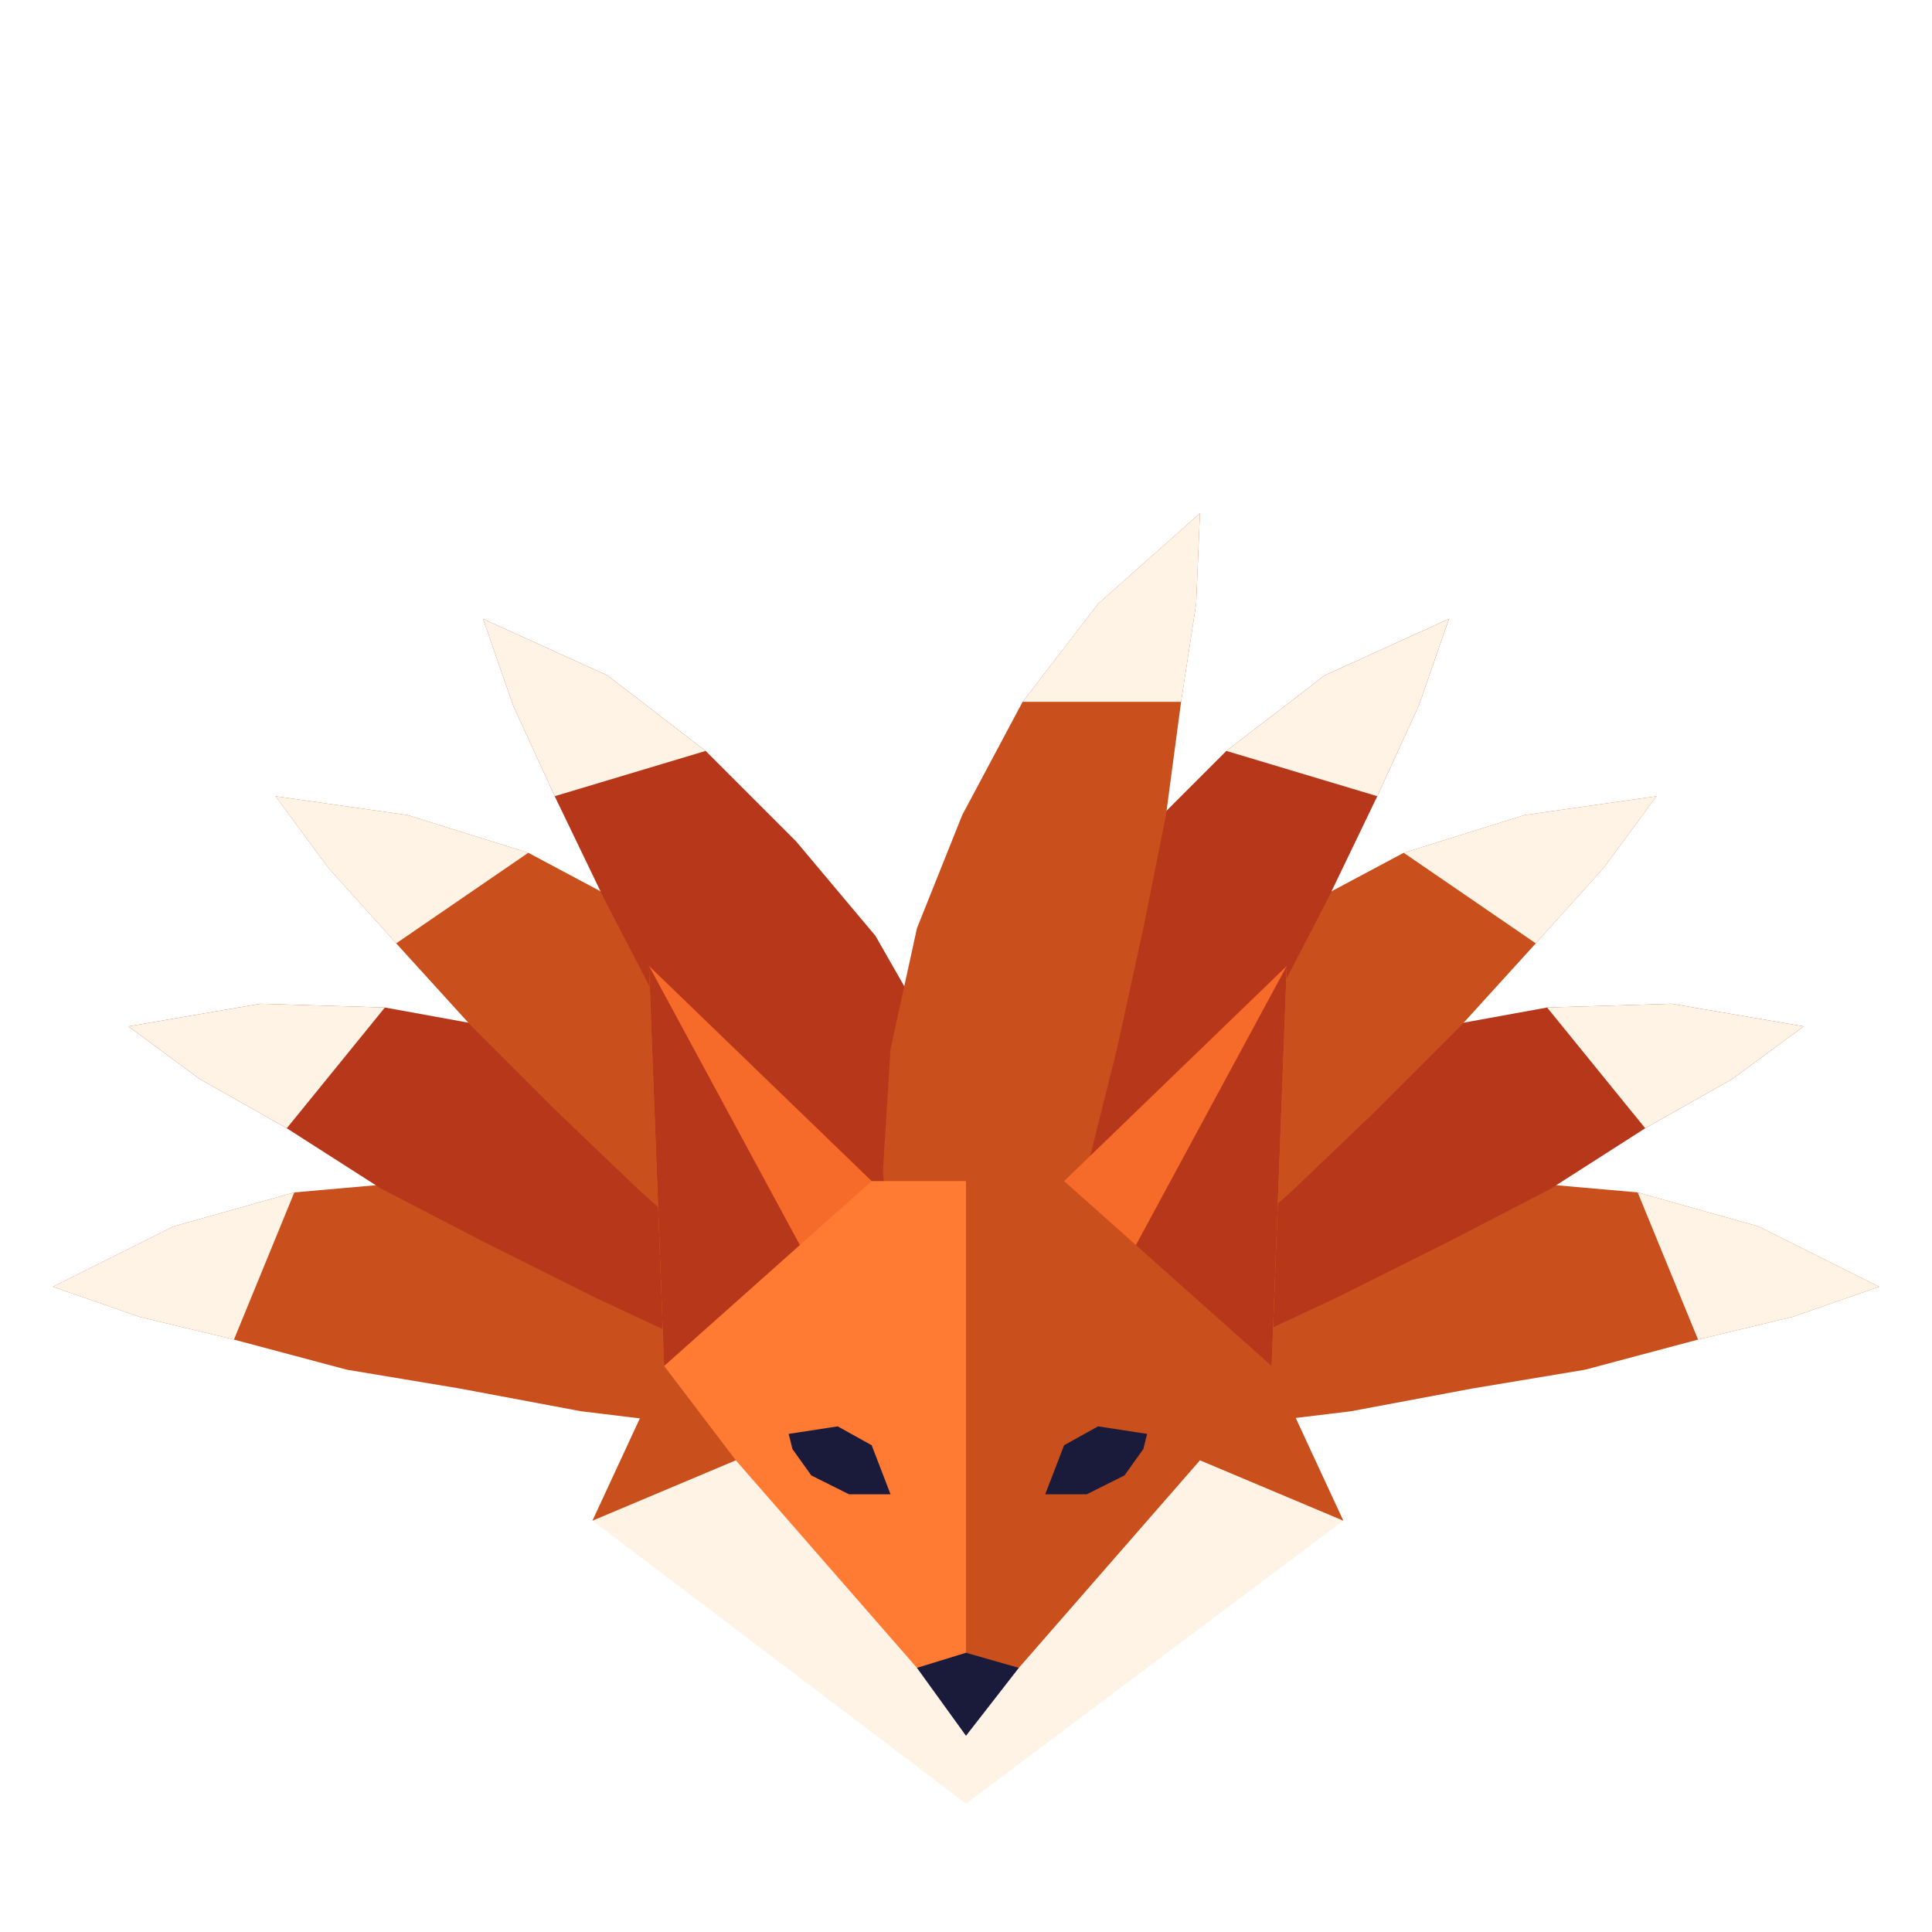
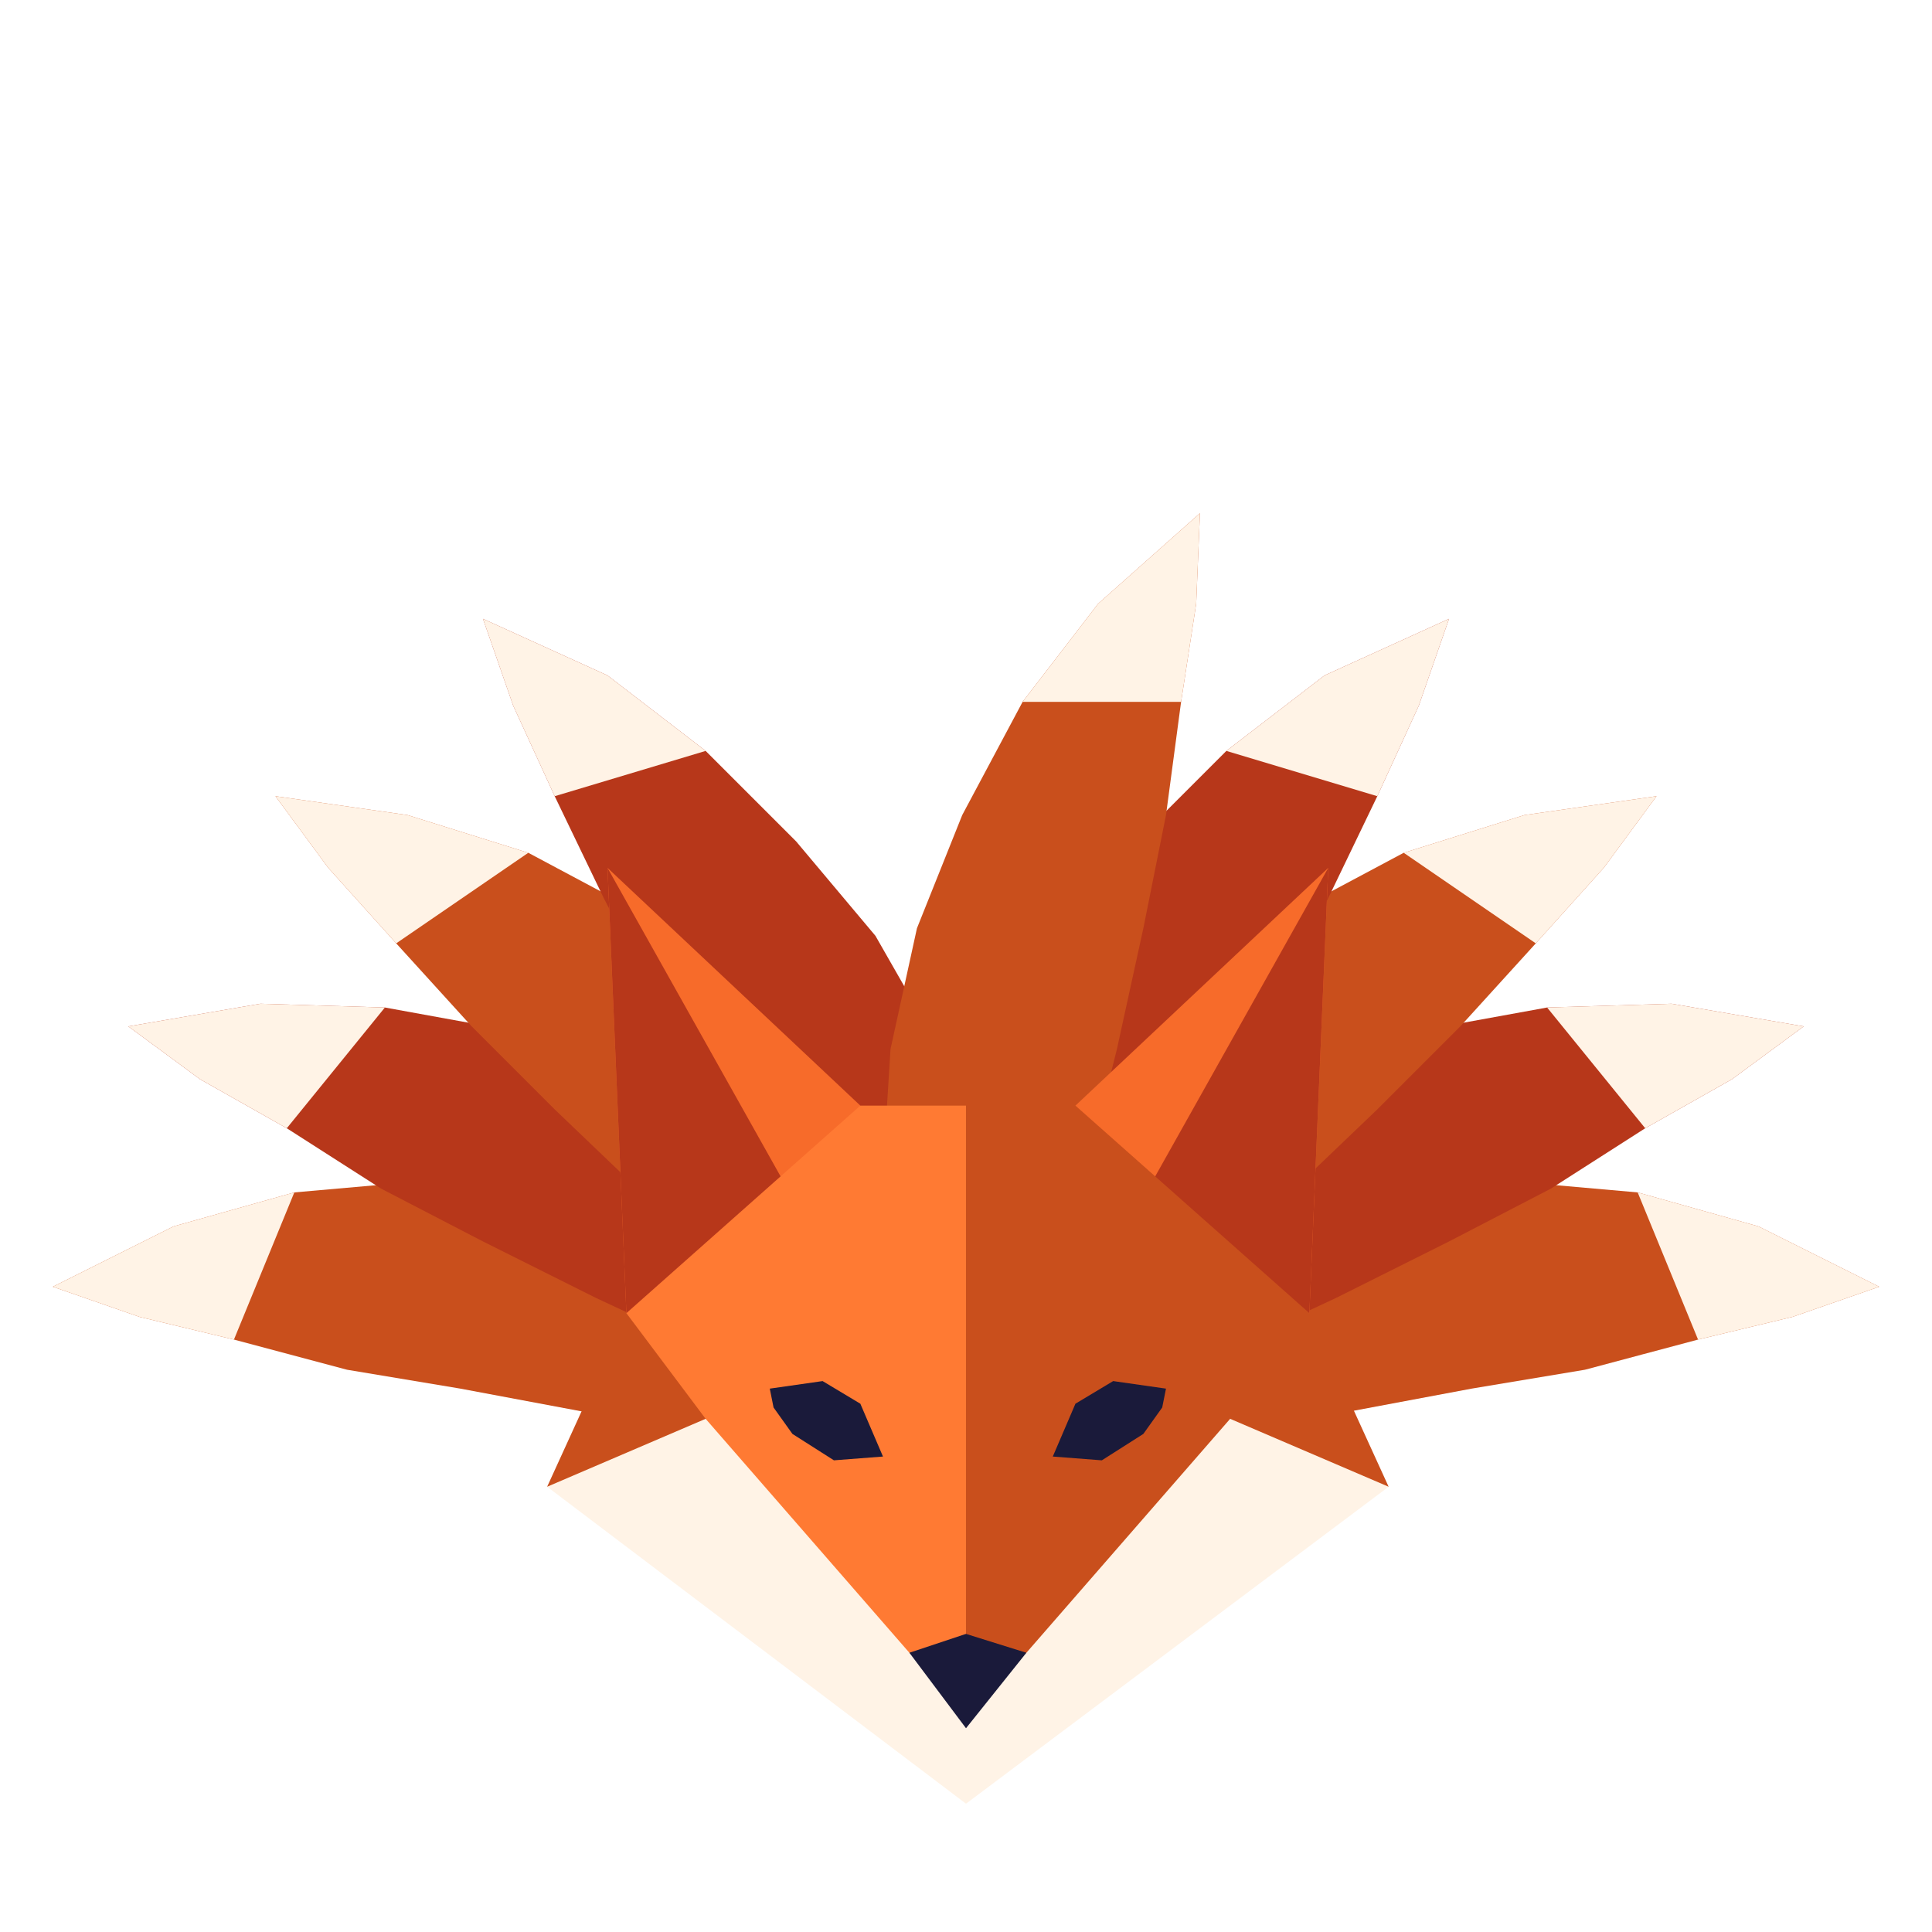
<svg xmlns="http://www.w3.org/2000/svg" viewBox="0 0 128 128" width="128" height="128" role="img" aria-label="Kitsune (nine tails)">
  <polygon fill="#C94F1C" points="62.75,96.25 54.75,95.75 46.75,94.5 38.5,93.5 30.5,92 23,90.75 15.5,88.75 9.25,87.25 3.5,85.25 11.5,81.25 19.5,79 28,78.25 36,78.25 44,79.5 51.75,82 59,85.5 65.25,89.75" />
  <polygon fill="#FFF3E6" points="15.5,88.75 9.25,87.25 3.5,85.25 11.5,81.25 19.5,79" />
  <polygon fill="#C94F1C" points="62.75,89.75 69,85.5 76.25,82 84,79.5 92,78.25 100,78.25 108.5,79 116.5,81.25 124.5,85.25 118.75,87.25 112.5,88.75 105,90.75 97.5,92 89.5,93.5 81.25,94.5 73.25,95.75 65.25,96.25" />
  <polygon fill="#FFF3E6" points="108.5,79 116.5,81.25 124.5,85.25 118.75,87.25 112.5,88.75" />
  <polygon fill="#B7371A" points="61.75,95.75 54.5,93 47,89.5 39.5,86 32,82.25 25.25,78.75 19,74.75 13.25,71.5 8.5,68 17.25,66.5 25.5,66.75 33.75,68.25 41.5,70.75 49,74.25 55.5,79 61.25,84.5 66.25,90.25" />
  <polygon fill="#FFF3E6" points="19,74.75 13.25,71.5 8.5,68 17.25,66.5 25.5,66.75" />
  <polygon fill="#B7371A" points="61.75,90.25 66.75,84.5 72.5,79 79,74.25 86.5,70.75 94.25,68.25 102.5,66.75 110.75,66.5 119.5,68 114.75,71.5 109,74.75 102.75,78.75 96,82.25 88.5,86 81,89.5 73.5,93 66.25,95.75" />
  <polygon fill="#FFF3E6" points="102.5,66.75 110.75,66.5 119.5,68 114.75,71.5 109,74.75" />
  <polygon fill="#C94F1C" points="61,95 54.75,90.25 48.75,84.5 42.5,79 36.75,73.5 31.25,68 26.25,62.5 21.75,57.5 18.25,52.75 27,54 35,56.5 42.5,60.5 49,65 55,70.75 60,77 64,84 67,91" />
  <polygon fill="#FFF3E6" points="26.25,62.5 21.75,57.5 18.25,52.75 27,54 35,56.5" />
  <polygon fill="#C94F1C" points="61,91 64,84 68,77 73,70.75 79,65 85.5,60.5 93,56.5 101,54 109.75,52.75 106.25,57.5 101.75,62.5 96.75,68 91.25,73.5 85.5,79 79.25,84.5 73.25,90.25 67,95" />
  <polygon fill="#FFF3E6" points="93,56.5 101,54 109.75,52.75 106.25,57.5 101.75,62.5" />
  <polygon fill="#B7371A" points="60.75,94 56,87.5 51.75,80.5 47.5,73.5 43.5,66.25 40,59.5 36.75,52.75 34,46.75 32,41 40.25,44.75 46.75,49.75 52.75,55.75 58,62 62,69 64.75,76.5 66.5,84.25 67.25,92" />
  <polygon fill="#FFF3E6" points="36.75,52.75 34,46.75 32,41 40.25,44.75 46.75,49.75" />
  <polygon fill="#B7371A" points="60.75,92 61.5,84.25 63.25,76.5 66,69 70,62 75.25,55.75 81.25,49.75 87.75,44.75 96,41 94,46.75 91.25,52.75 88,59.5 84.5,66.25 80.5,73.5 76.25,80.5 72,87.5 67.25,94" />
  <polygon fill="#FFF3E6" points="81.25,49.75 87.75,44.75 96,41 94,46.75 91.25,52.75" />
  <polygon fill="#C94F1C" points="60.5,93 59,85.5 58.5,77.5 59,69.5 60.75,61.5 63.75,54 67.75,46.5 72.75,40 79.5,34 79.25,40 78.25,46.5 77.25,54 75.75,61.5 74,69.5 72,77.5 70,85.5 67.5,93" />
  <polygon fill="#FFF3E6" points="67.75,46.5 72.75,40 79.5,34 79.25,40 78.25,46.5" />
-   <polygon fill="#F76B2A" points="43,64 57.75,78.25 57,83 47,91.75 44,90.5" />
-   <polygon fill="#F76B2A" points="84.25,90.5 81.25,91.75 71.25,83 70.5,78.25 85.25,64" />
-   <polygon fill="#B7371A" points="43,64 53,82.5 50.5,89 44,90.5" />
-   <polygon fill="#B7371A" points="84.25,90.5 77.75,89 75.25,82.5 85.25,64" />
-   <polygon fill="#FFF3E6" points="39.25,100.75 48.75,94.75 60.75,108.75 64,112 67.5,108.75 79.5,94.75 89,100.75 64,119.5" />
-   <polygon fill="#C94F1C" points="44,90.5 48.75,92.5 48.75,96.75 39.25,100.75" />
-   <polygon fill="#C94F1C" points="89,100.75 79.5,96.75 79.5,92.5 84.25,90.5" />
-   <polygon fill="#FF7A33" points="57.75,78.25 64,78.25 64,113.25 60.75,110.5 48.75,96.75 44,90.5" />
-   <polygon fill="#C94F1C" points="84.25,90.5 79.5,96.75 67.5,110.5 64,113.25 64,78.25 70.5,78.25" />
-   <polygon fill="#1A1A3A" points="52.25,95 55.5,94.5 57.75,95.75 59,99 56.25,99 53.75,97.75 52.5,96" />
-   <polygon fill="#1A1A3A" points="75.75,96 74.5,97.75 72,99 69.25,99 70.5,95.75 72.75,94.5 76,95" />
-   <polygon fill="#1A1A3A" points="60.75,110.5 64,109.5 67.5,110.5 64,115" />
+   <polygon fill="#F76B2A" points="40.25,57.5 57,73.25 56,78.75 45,88.25 41.5,87" />
+   <polygon fill="#F76B2A" points="86.75,87 83.25,88.25 72.25,78.75 71.25,73.25 88,57.5" />
+   <polygon fill="#B7371A" points="40.25,57.5 51.75,78 48.75,85.25 41.5,87" />
+   <polygon fill="#B7371A" points="86.75,87 79.5,85.25 76.5,78 88,57.5" />
+   <polygon fill="#FFF3E6" points="36.25,98.5 46.75,91.75 60.25,107.25 64,111 68,107.25 81.5,91.75 92,98.5 64,119.5" />
+   <polygon fill="#C94F1C" points="41.5,87 46.75,89.25 46.75,94 36.25,98.5" />
+   <polygon fill="#C94F1C" points="92,98.5 81.5,94 81.5,89.25 86.75,87" />
+   <polygon fill="#FF7A33" points="57,73.25 64,73.25 64,112.5 60.25,109.5 46.75,94 41.5,87" />
+   <polygon fill="#C94F1C" points="86.75,87 81.5,94 68,109.5 64,112.5 64,73.25 71.25,73.25" />
+   <polygon fill="#1A1A3A" points="51,92 54.5,91.5 57,93 58.5,96.5 55.25,96.75 52.5,95 51.25,93.25" />
+   <polygon fill="#1A1A3A" points="77,93.25 75.75,95 73,96.75 69.75,96.5 71.25,93 73.75,91.5 77.25,92" />
+   <polygon fill="#1A1A3A" points="60.25,109.5 64,108.25 68,109.5 64,114.5" />
</svg>
